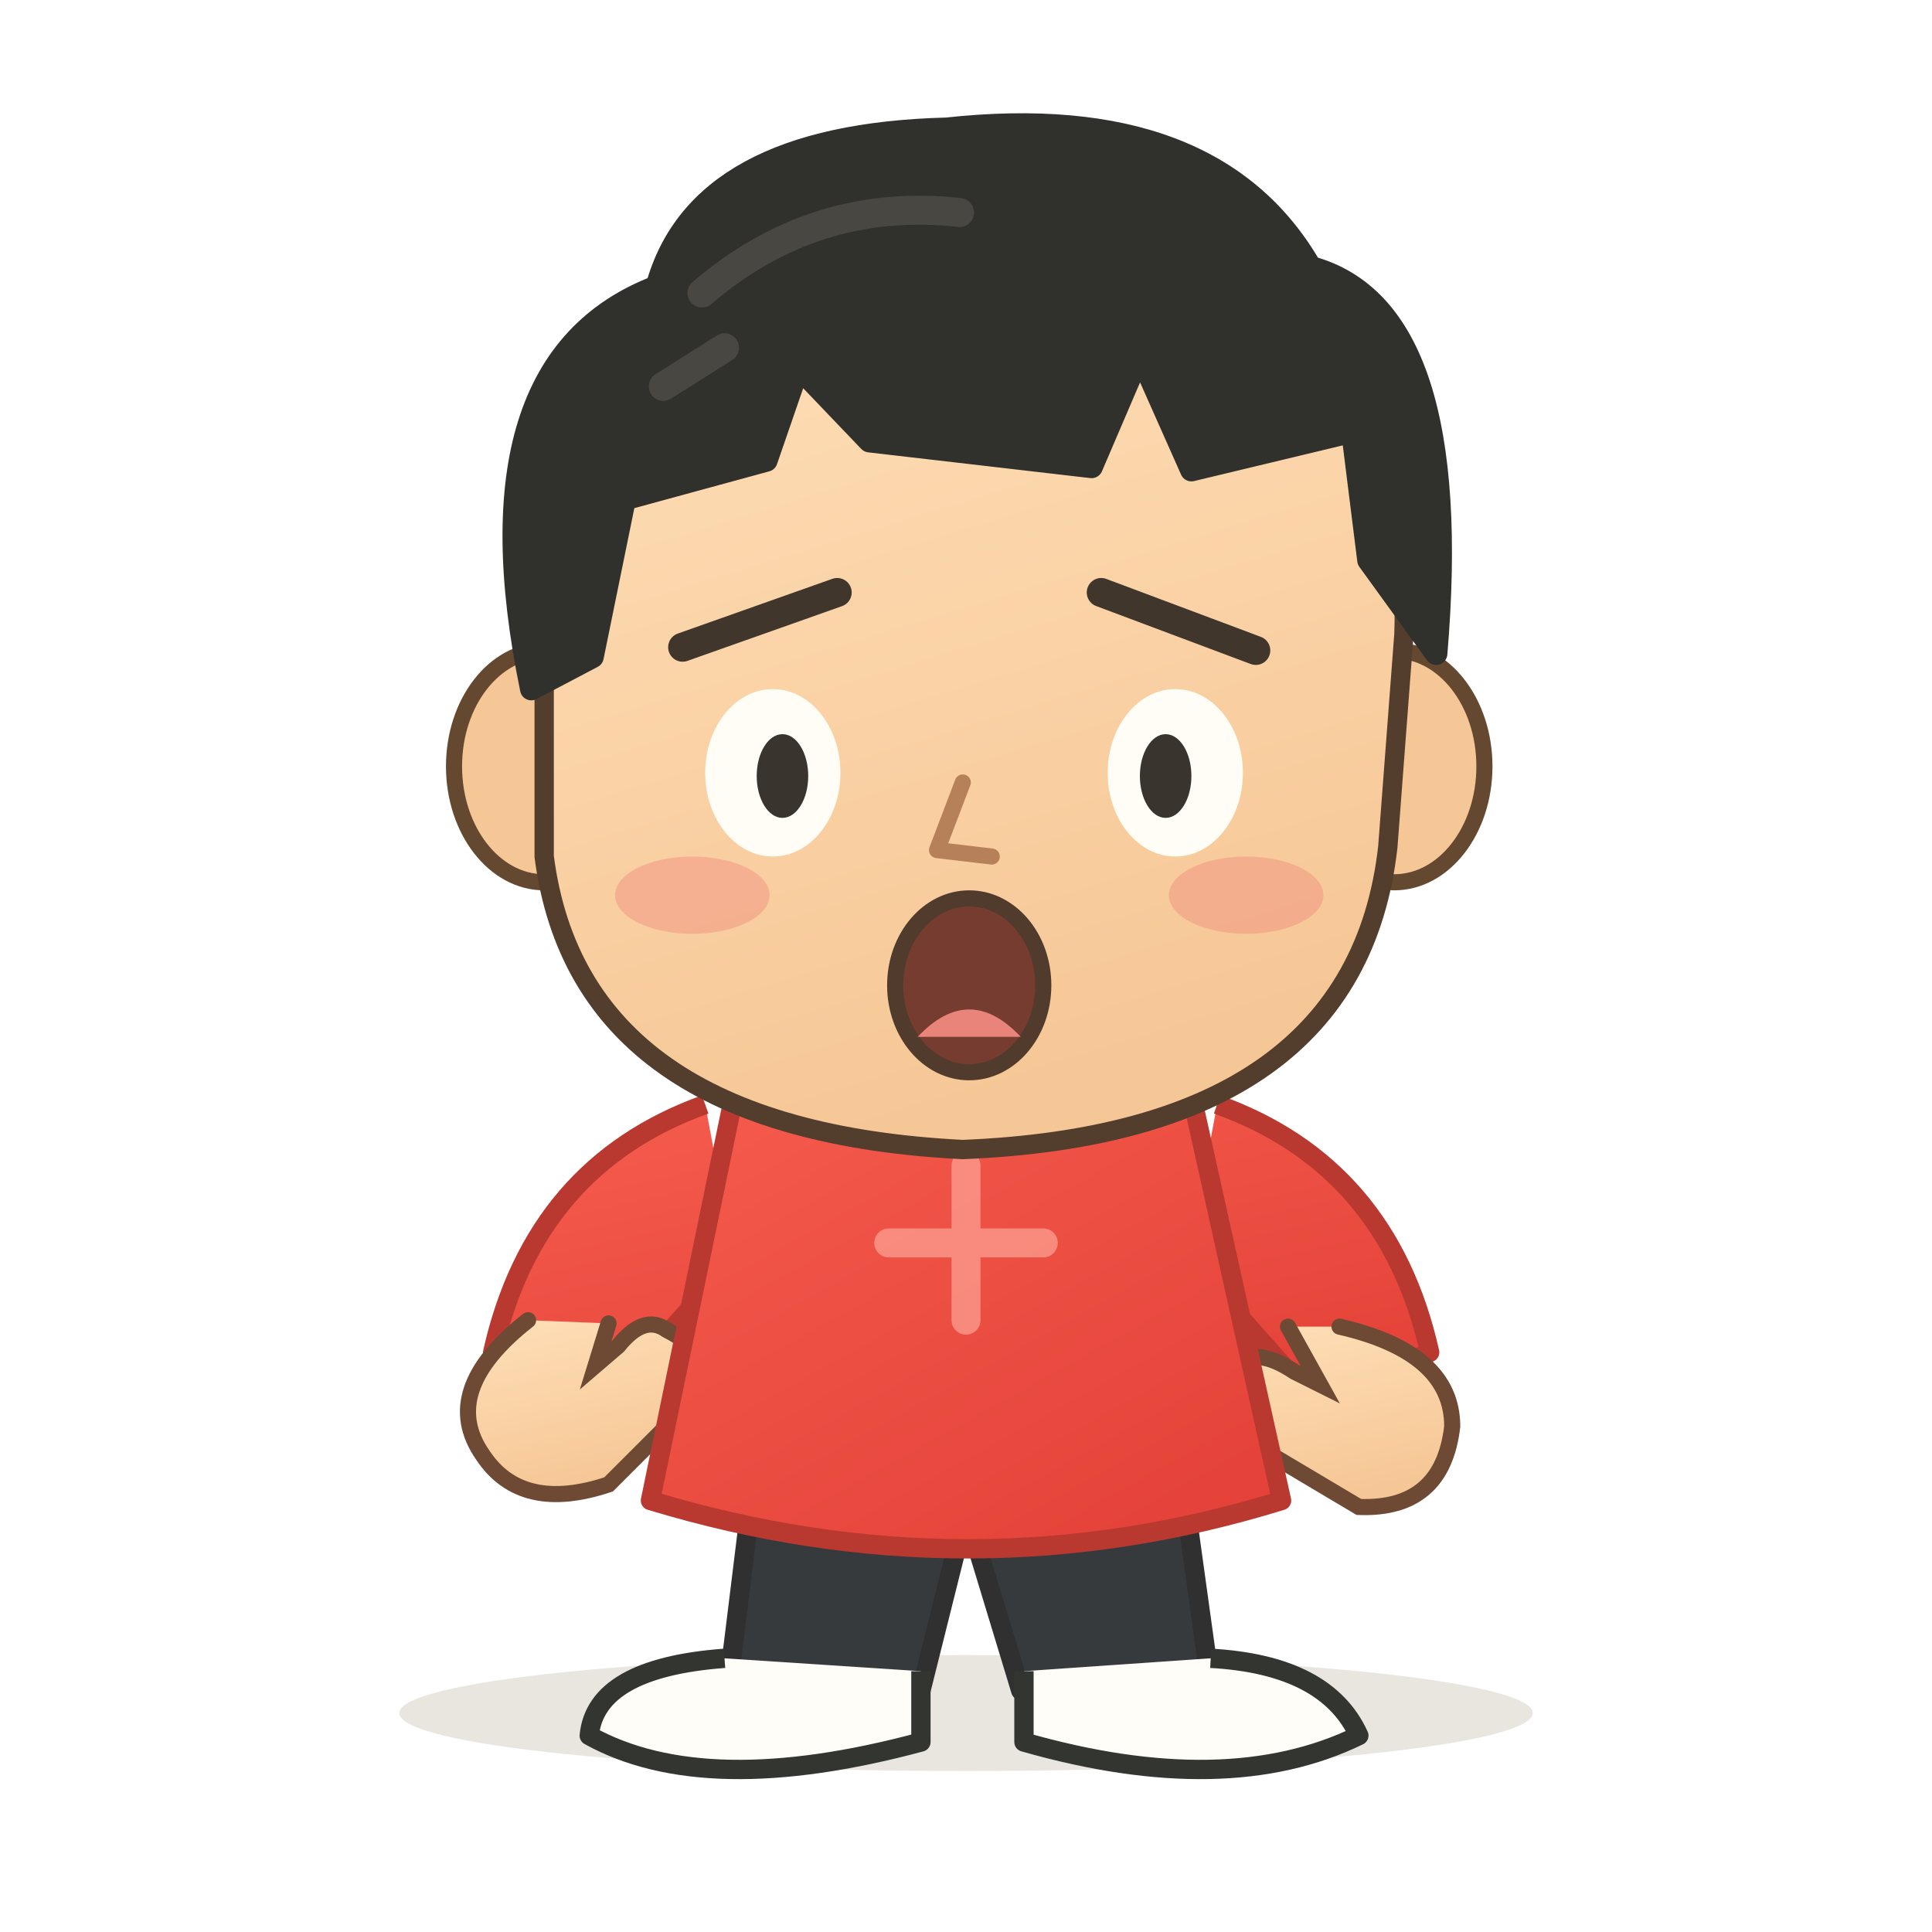
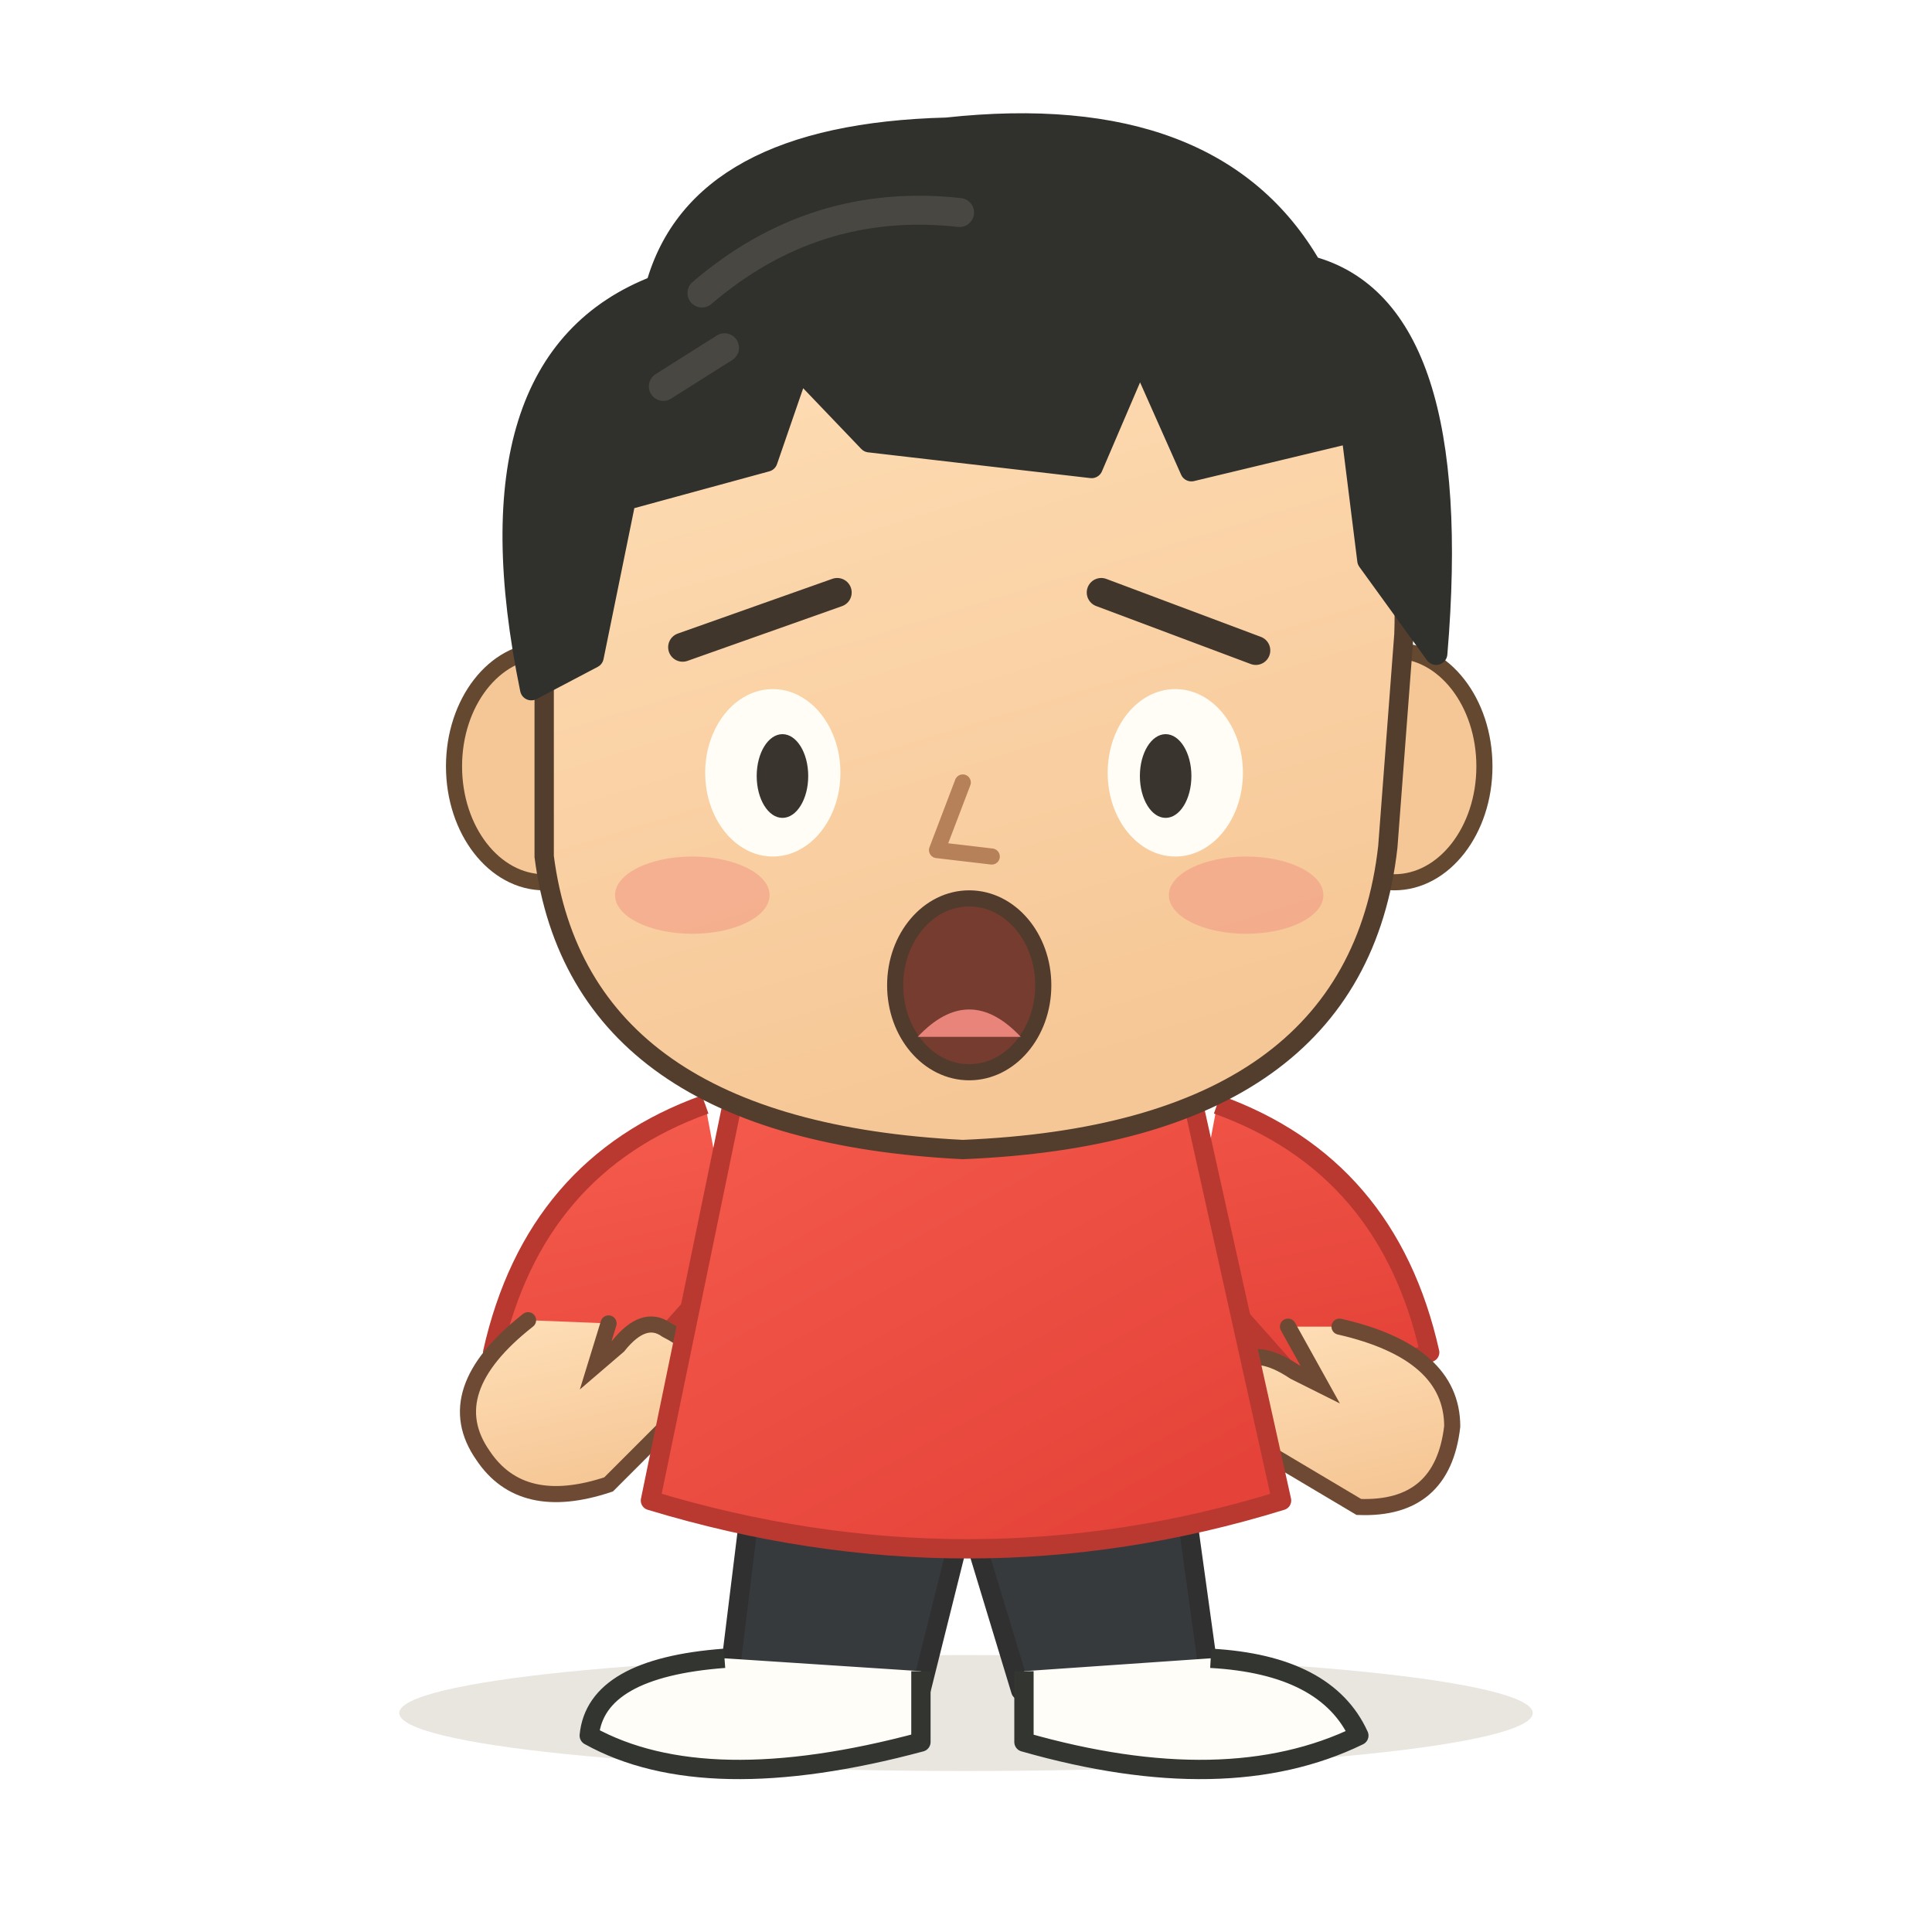
<svg xmlns="http://www.w3.org/2000/svg" width="600" height="600" viewBox="0 0 600 600">
  <defs>
    <radialGradient id="bg">
      <stop stop-color="#f2eee7" />
      <stop offset="1" stop-color="#faf9f7" />
    </radialGradient>
    <linearGradient id="shirt" x2=".7" y2="1">
      <stop stop-color="#f65d4e" />
      <stop offset="1" stop-color="#e54339" />
    </linearGradient>
    <linearGradient id="skin" x2=".3" y2="1">
      <stop stop-color="#ffdfb8" />
      <stop offset="1" stop-color="#f6c796" />
    </linearGradient>
  </defs>
  <ellipse cx="300" cy="532" rx="176" ry="18" fill="#e9e5df" />
  <path d="M234 460l-8 65q28 22 60 0l14-56 17 56q34 18 59-1l-9-65" fill="#373a3d" stroke="#2f302f" stroke-width="6" stroke-linejoin="round" />
  <path d="M225 515q-40 3-42 24 36 20 103 2v-22m32 0v22q63 18 104-2-10-22-46-24" fill="#fffdf7" stroke="#333531" stroke-width="6" stroke-linejoin="round" />
  <path d="M219 343q-53 19-66 77l35 16 40-45m150-48q53 19 66 77l-35 16-40-45" fill="url(#shirt)" stroke="#b93931" stroke-width="6" stroke-linejoin="round" />
  <path d="M164 410q-28 22-14 42 12 18 39 9l26-26q8-14-8-22-7-5-15 5l-7 6 4-13" fill="url(#skin)" stroke="#6e4a34" stroke-width="5" stroke-linecap="round" />
  <path d="M416 412q35 8 35 31-3 26-29 25l-37-22q-12-11-1-22 6-6 18 2l8 4-10-18" fill="url(#skin)" stroke="#6e4a34" stroke-width="5" stroke-linecap="round" />
  <path d="M228 340q70-29 142 0l28 126q-97 30-196 0z" fill="url(#shirt)" stroke="#b93931" stroke-width="6" stroke-linejoin="round" />
  <path d="M268 338q32 34 64 0" fill="none" stroke="#b93931" stroke-width="6" />
-   <path d="M276 386h48m-24-24v48" stroke="#ffb2a3" stroke-width="9" stroke-linecap="round" opacity=".6" />
  <ellipse cx="169" cy="238" rx="28" ry="36" fill="#f6c796" stroke="#654830" stroke-width="5" />
  <ellipse cx="433" cy="238" rx="28" ry="36" fill="#f6c796" stroke="#654830" stroke-width="5" />
  <path d="M169 196q-9-105 129-108 142 0 138 109l-5 66q-10 89-132 94-119-6-130-91z" fill="url(#skin)" stroke="#533d2d" stroke-width="6" />
  <path d="M165 214q-21-102 39-125 13-47 90-49 83-9 113 43 48 13 39 120l-21-29-5-40-50 12-16-36-15 35-69-8-22-23-10 29-44 12-10 49z" fill="#30302d" stroke="#30302d" stroke-width="7" stroke-linejoin="round" />
  <path d="M218 91q35-30 80-25m-92 54 19-12" fill="none" stroke="#484741" stroke-width="9" stroke-linecap="round" />
  <ellipse cx="215" cy="278" rx="24" ry="12" fill="#ef927f" opacity=".5" />
  <ellipse cx="387" cy="278" rx="24" ry="12" fill="#ef927f" opacity=".5" />
  <path d="M212 201l48-17m82 0 48 18" stroke="#40362c" stroke-width="9" stroke-linecap="round" />
  <ellipse cx="240" cy="240" rx="21" ry="26" fill="#fffdf5" />
  <ellipse cx="365" cy="240" rx="21" ry="26" fill="#fffdf5" />
  <ellipse cx="243" cy="241" rx="8" ry="13" fill="#39342d" />
  <ellipse cx="362" cy="241" rx="8" ry="13" fill="#39342d" />
  <ellipse cx="301" cy="306" rx="23" ry="27" fill="#753c2f" stroke="#513b2d" stroke-width="5" />
  <path d="M285 322q16-17 32 0" fill="#e9847b" />
  <path d="M299 243l-8 21 17 2" fill="none" stroke="#b68159" stroke-width="5" stroke-linecap="round" stroke-linejoin="round" />
</svg>
